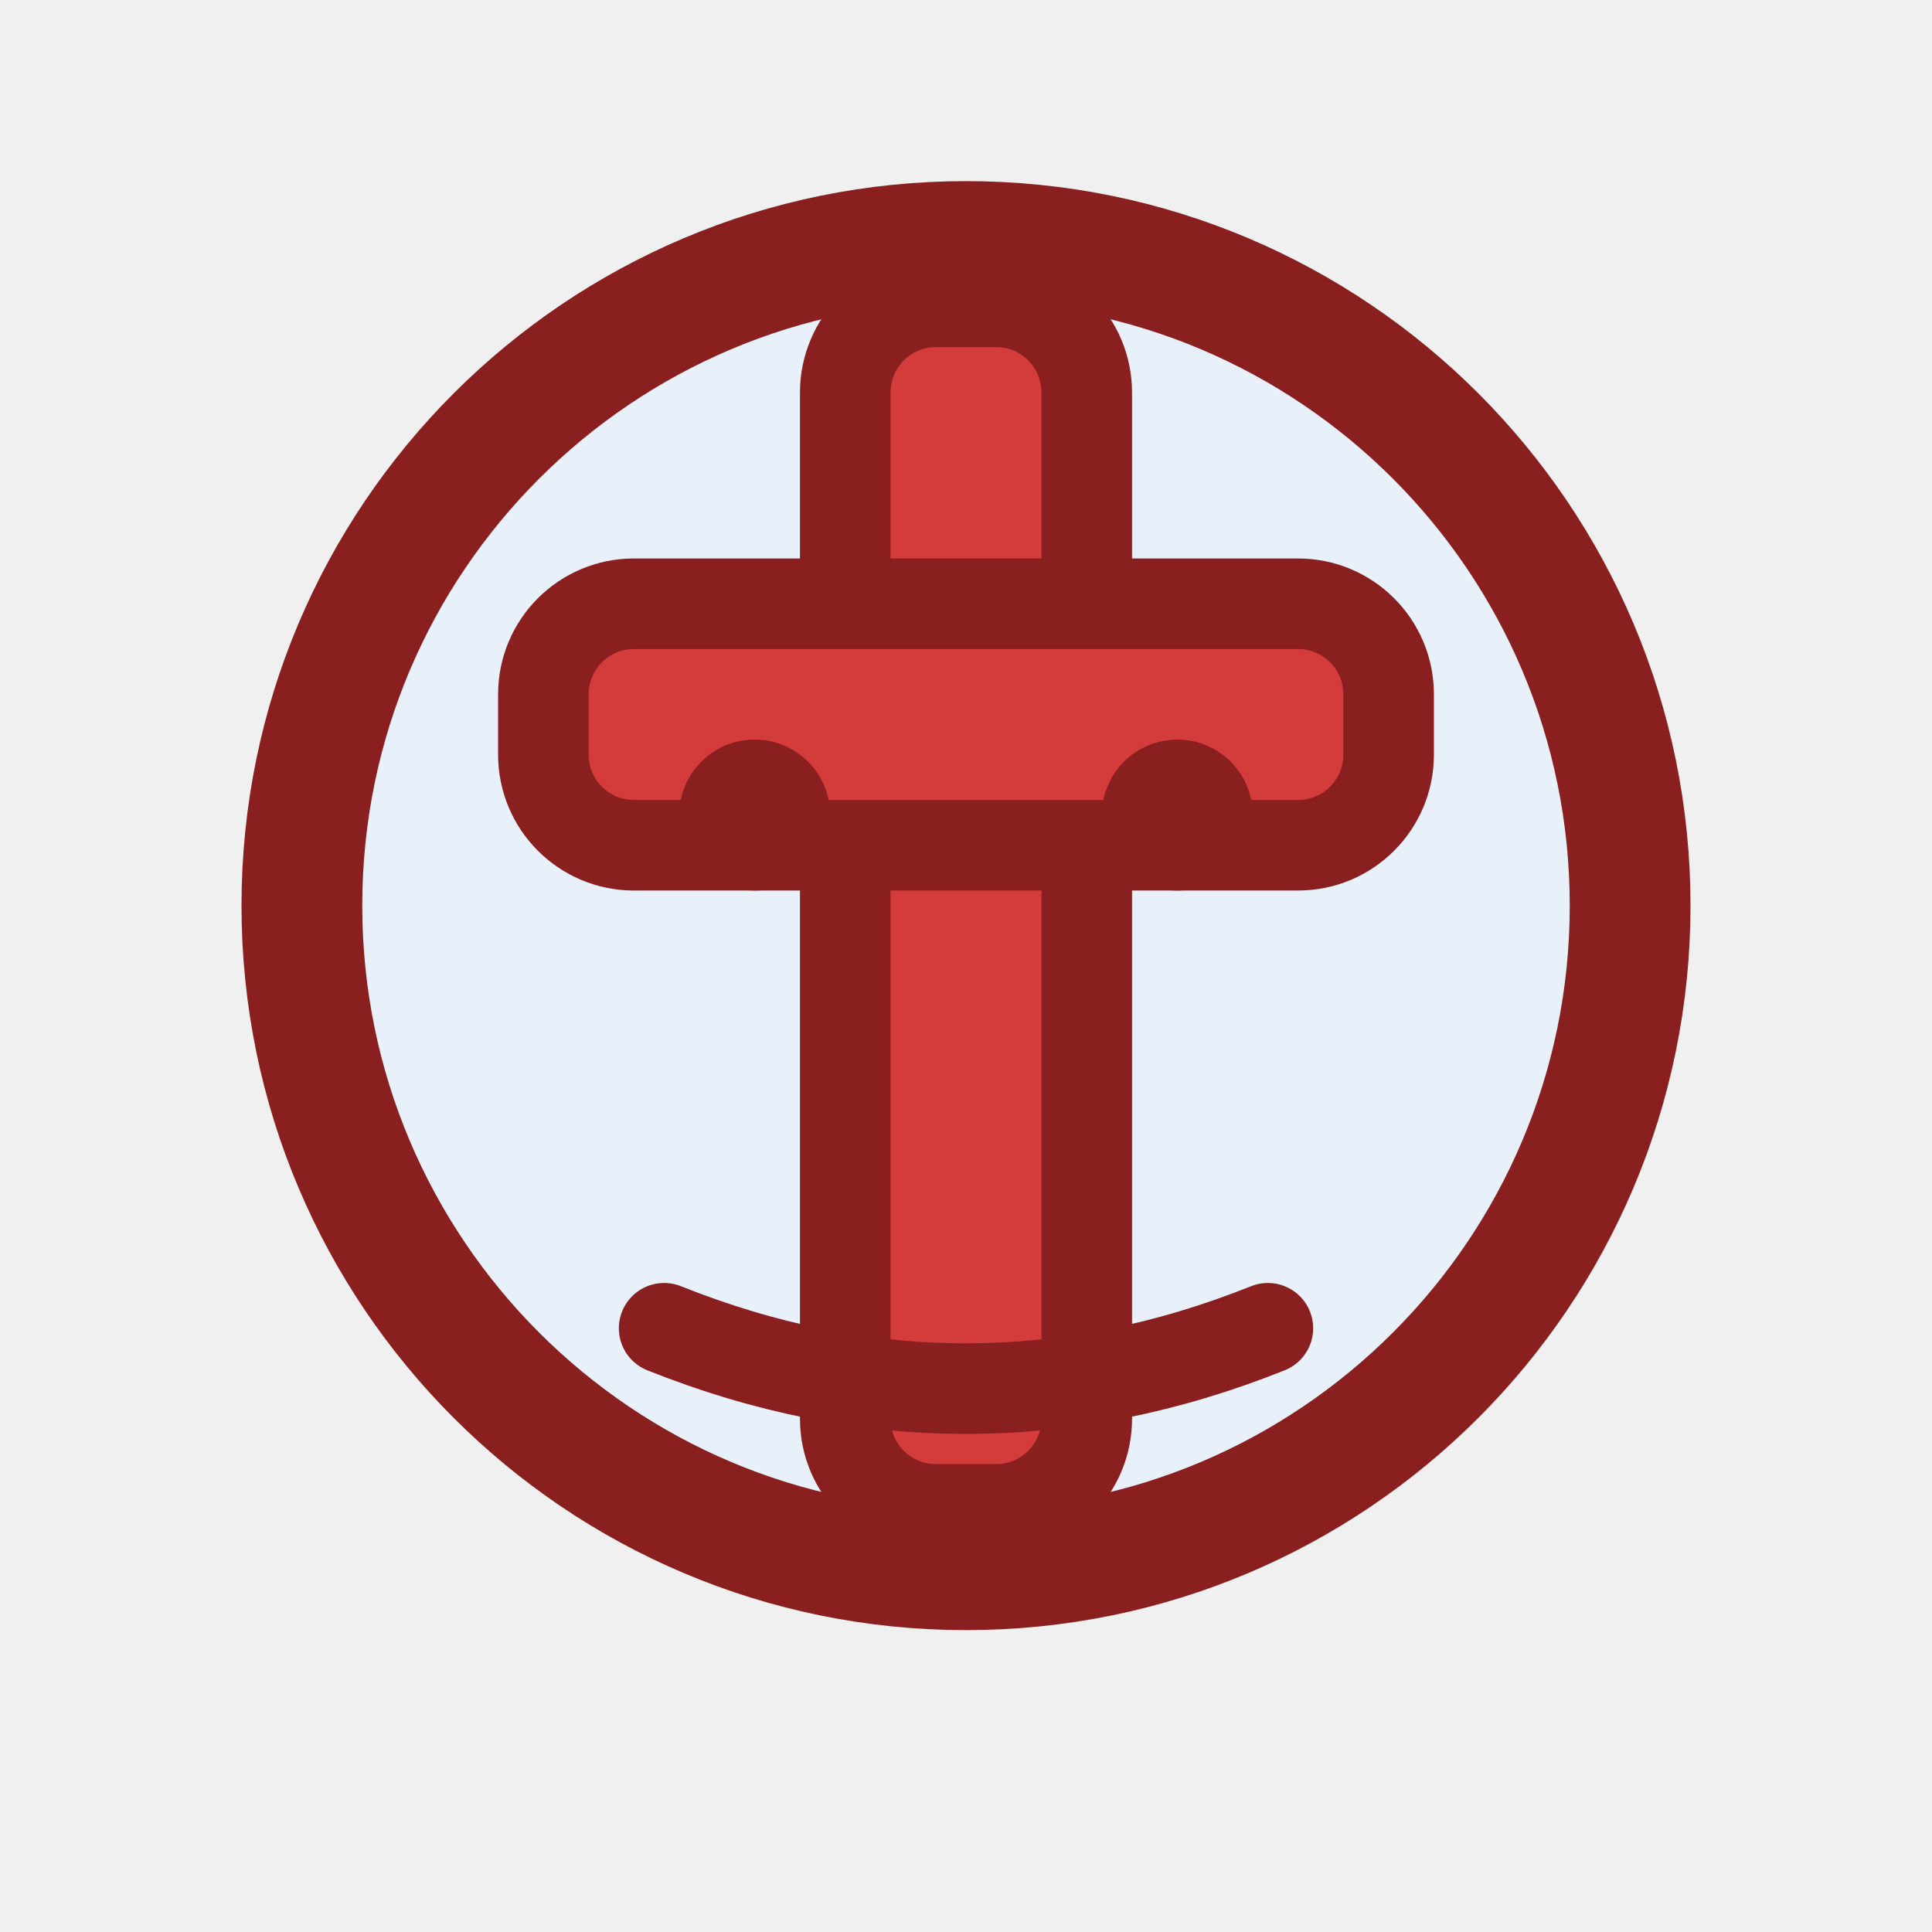
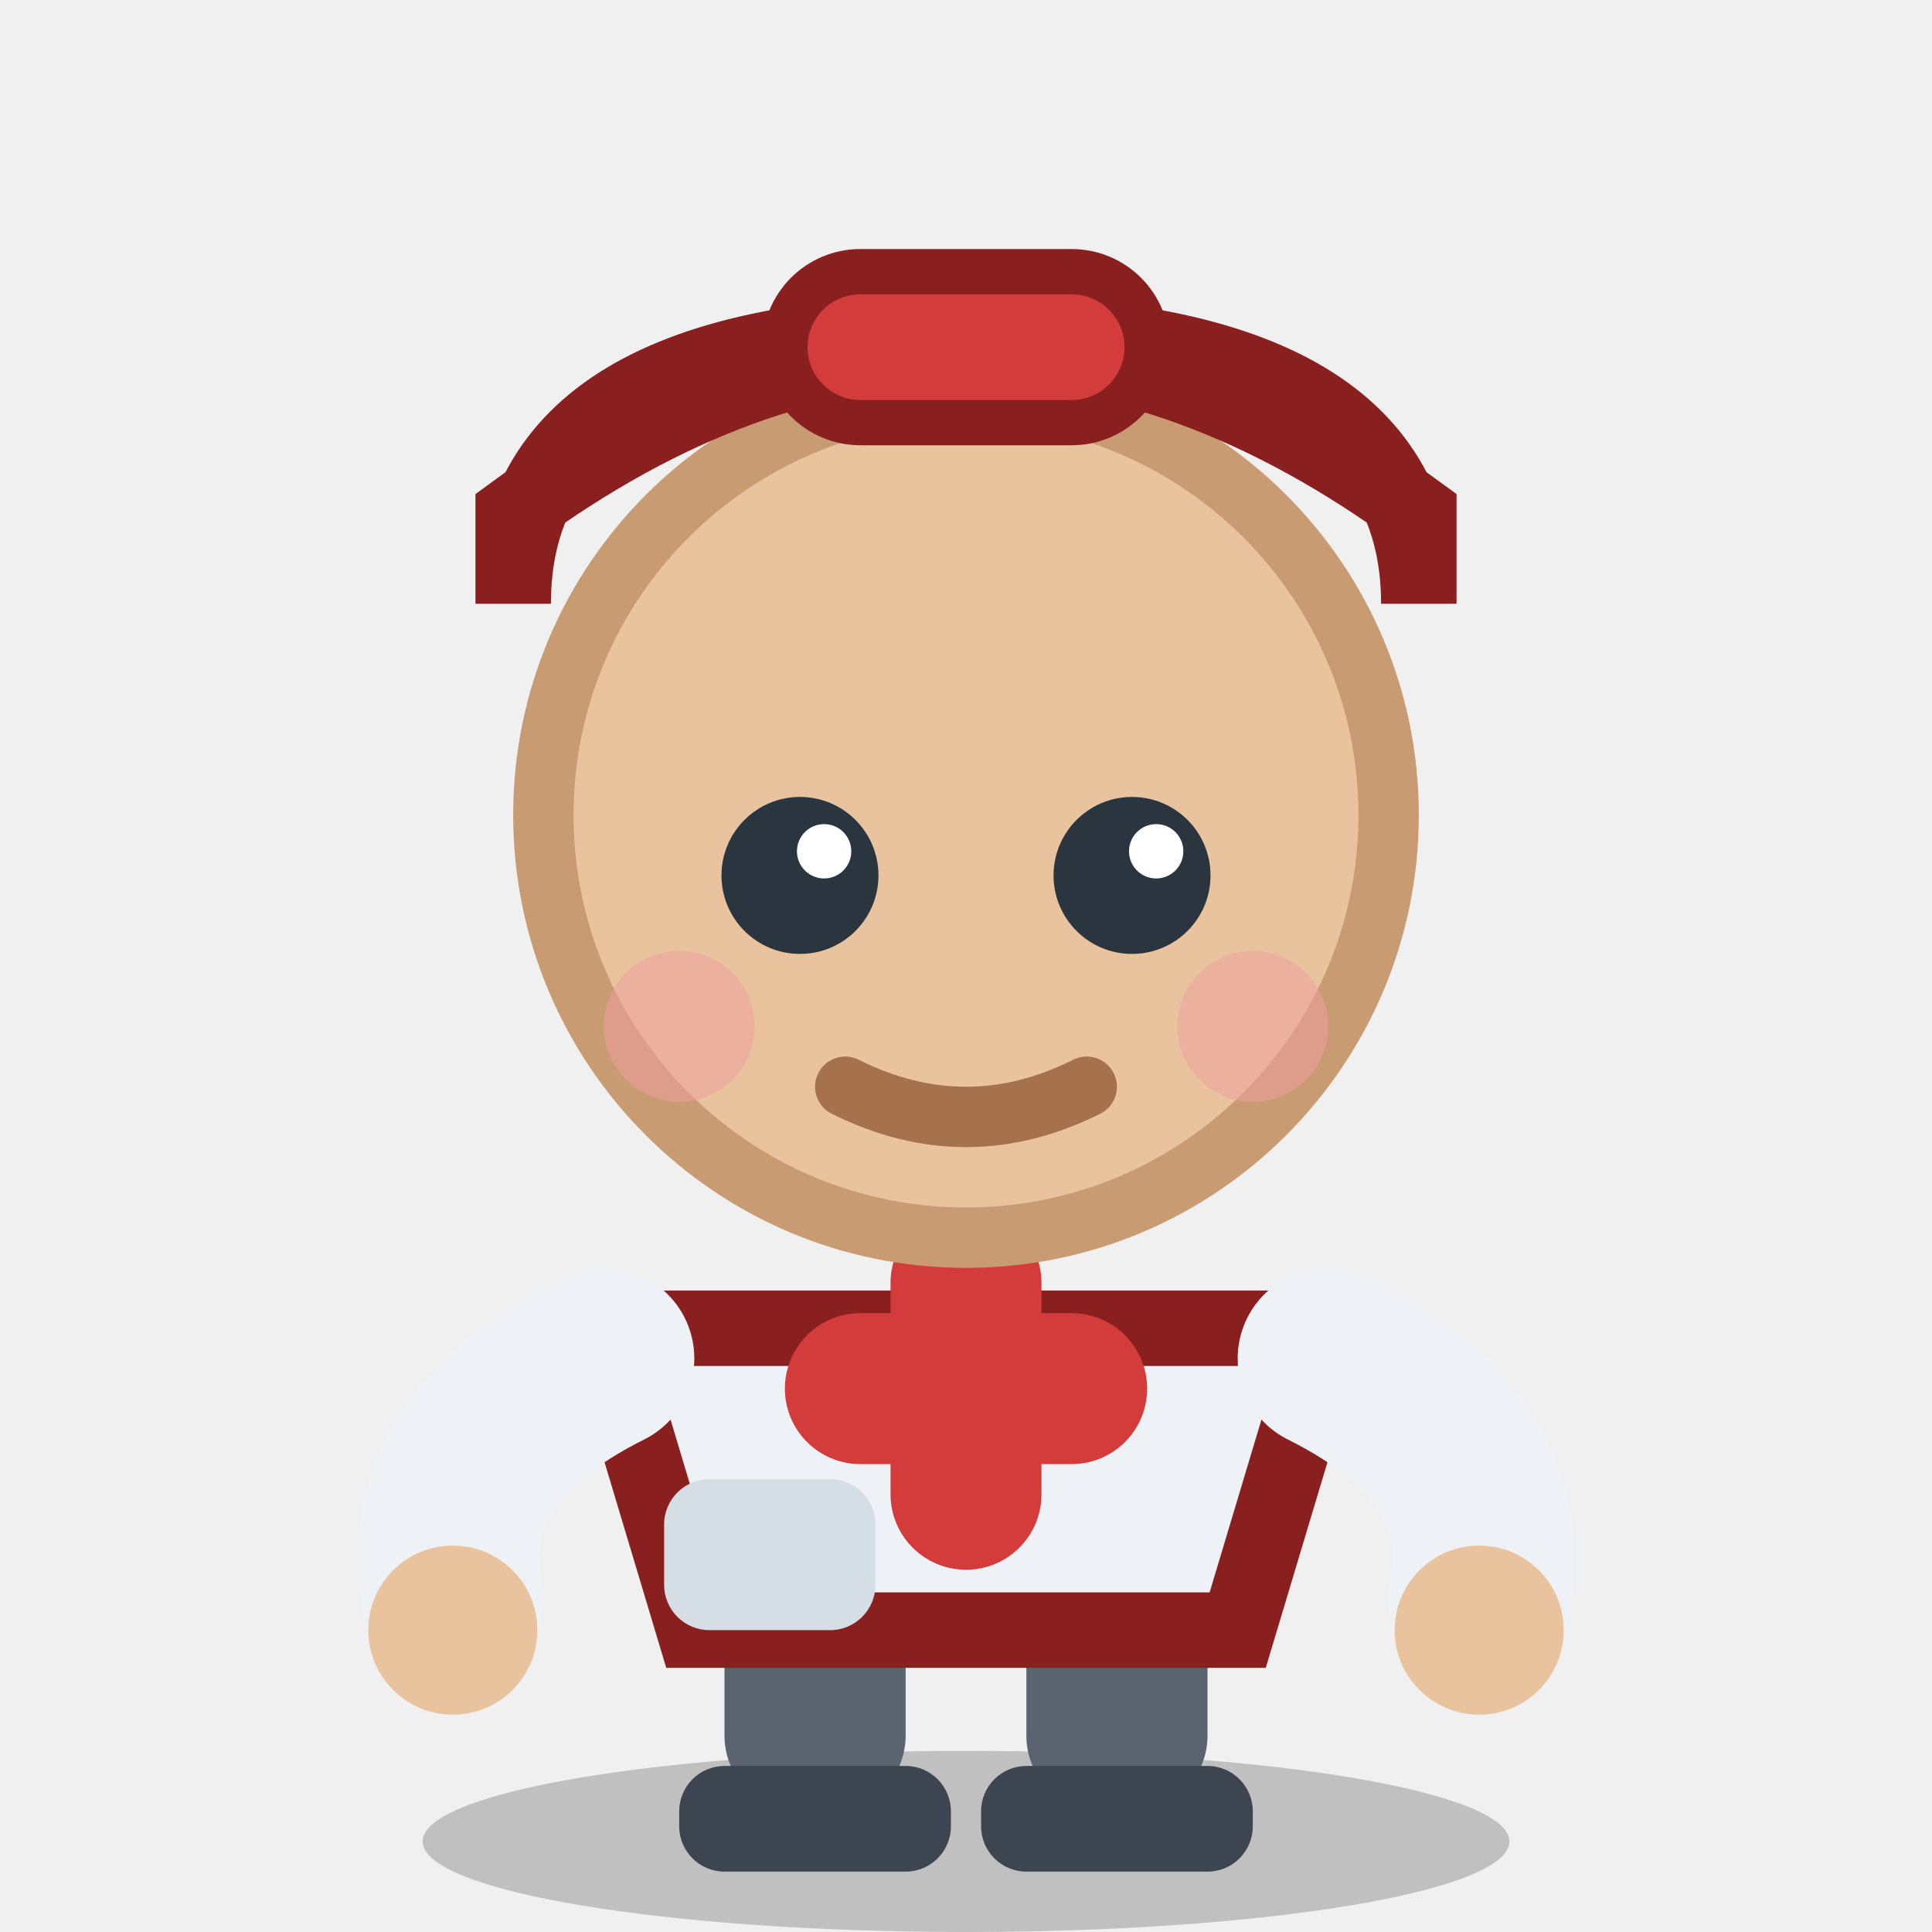
<svg xmlns="http://www.w3.org/2000/svg" width="64" height="64" viewBox="0 0 64 64">
-   <circle cx="32" cy="30" r="22" fill="#e8f0fa" stroke="#8a1f1f" stroke-width="4" />
-   <rect x="28" y="10" width="8" height="40" rx="3" fill="#d43b3b" stroke="#8a1f1f" stroke-width="3" />
-   <rect x="18" y="20" width="28" height="8" rx="3" fill="#d43b3b" stroke="#8a1f1f" stroke-width="3" />
-   <circle cx="25" cy="27" r="2.5" fill="#8a1f1f" />
-   <circle cx="39" cy="27" r="2.5" fill="#8a1f1f" />
-   <path d="M 22 44 Q 32 48 42 44" stroke="#8a1f1f" stroke-width="3" fill="none" stroke-linecap="round" />
+   <ellipse cx="32" cy="61" rx="18" ry="3" fill="#00000033" />
+   <rect x="24" y="52" width="6" height="8" rx="2.5" fill="#5a6470" />
+   <rect x="34" y="52" width="6" height="8" rx="2.5" fill="#5a6470" />
+   <rect x="22.5" y="58.5" width="9" height="3.5" rx="1.5" fill="#3d4650" />
+   <rect x="32.5" y="58.5" width="9" height="3.5" rx="1.5" fill="#3d4650" />
+   <path d="M 20 44 L 44 44 L 41 54 L 23 54 Z" fill="#eef2f6" stroke="#8a1f1f" stroke-width="2.5" />
+   <path d="M 28.5 46 L 35.5 46 M 32 42.5 L 32 49.5" stroke="#d43b3b" stroke-width="5" stroke-linecap="round" />
+   <rect x="22" y="49" width="7" height="5" rx="1.5" fill="#d5dde5" />
+   <path d="M 20 45 Q 14 48 15 53" stroke="#eef2f6" stroke-width="6" fill="none" stroke-linecap="round" />
+   <path d="M 44 45 Q 50 48 49 53" stroke="#eef2f6" stroke-width="6" fill="none" stroke-linecap="round" />
+   <circle cx="15" cy="54" r="2.8" fill="#e8c39e" />
+   <circle cx="49" cy="54" r="2.8" fill="#e8c39e" />
+   <circle cx="32" cy="27" r="14" fill="#e8c39e" stroke="#c99b72" stroke-width="2" />
+   <path d="M 17 20 Q 17 11 32 11 Q 47 11 47 20 L 47 17 Q 32 6 17 17 Z" fill="#ffffff" stroke="#8a1f1f" stroke-width="2.5" />
+   <rect x="26" y="9" width="12" height="5" rx="2.5" fill="#d43b3b" stroke="#8a1f1f" stroke-width="1.5" />
+   <circle cx="26.5" cy="29" r="2.6" fill="#2a3540" />
+   <circle cx="37.5" cy="29" r="2.6" fill="#2a3540" />
+   <circle cx="27.3" cy="28.2" r="0.9" fill="#ffffff" />
+   <circle cx="38.3" cy="28.2" r="0.9" fill="#ffffff" />
+   <path d="M 28 36 Q 32 38 36 36" stroke="#a5724d" stroke-width="2" fill="none" stroke-linecap="round" />
+   <circle cx="22.5" cy="34" r="2.5" fill="#f0a0a088" />
+   <circle cx="41.5" cy="34" r="2.5" fill="#f0a0a088" />
</svg>
